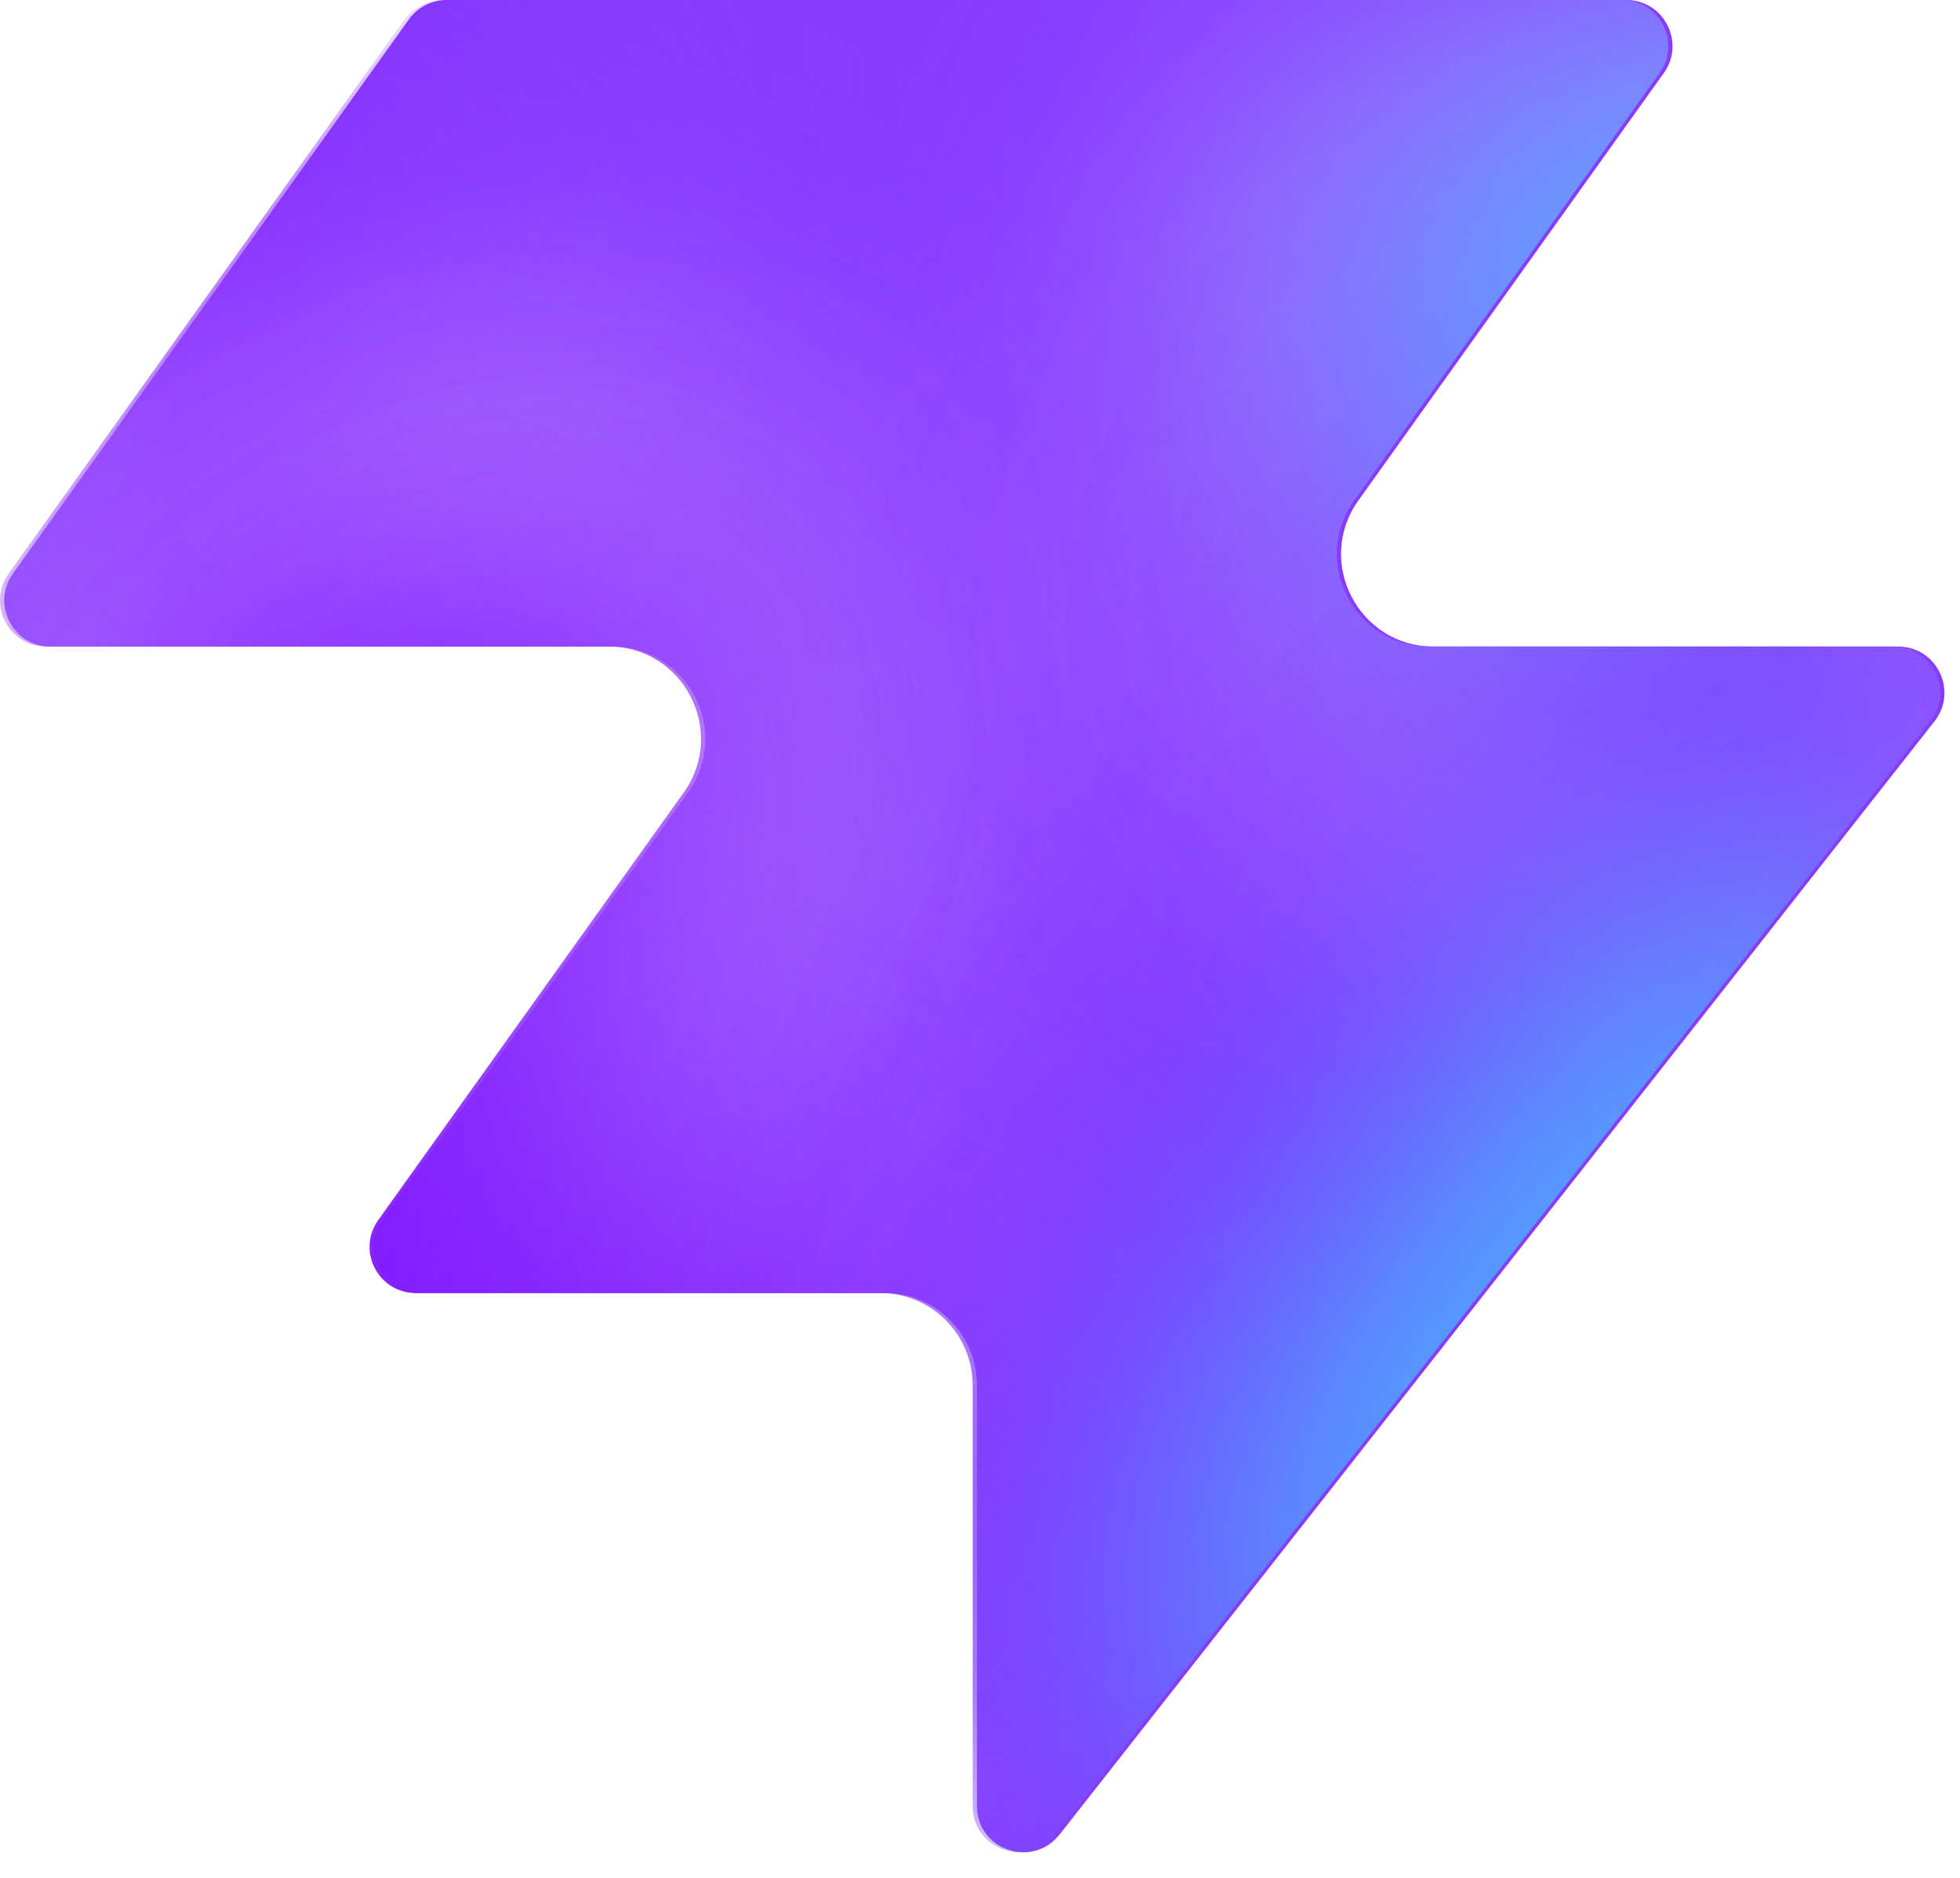
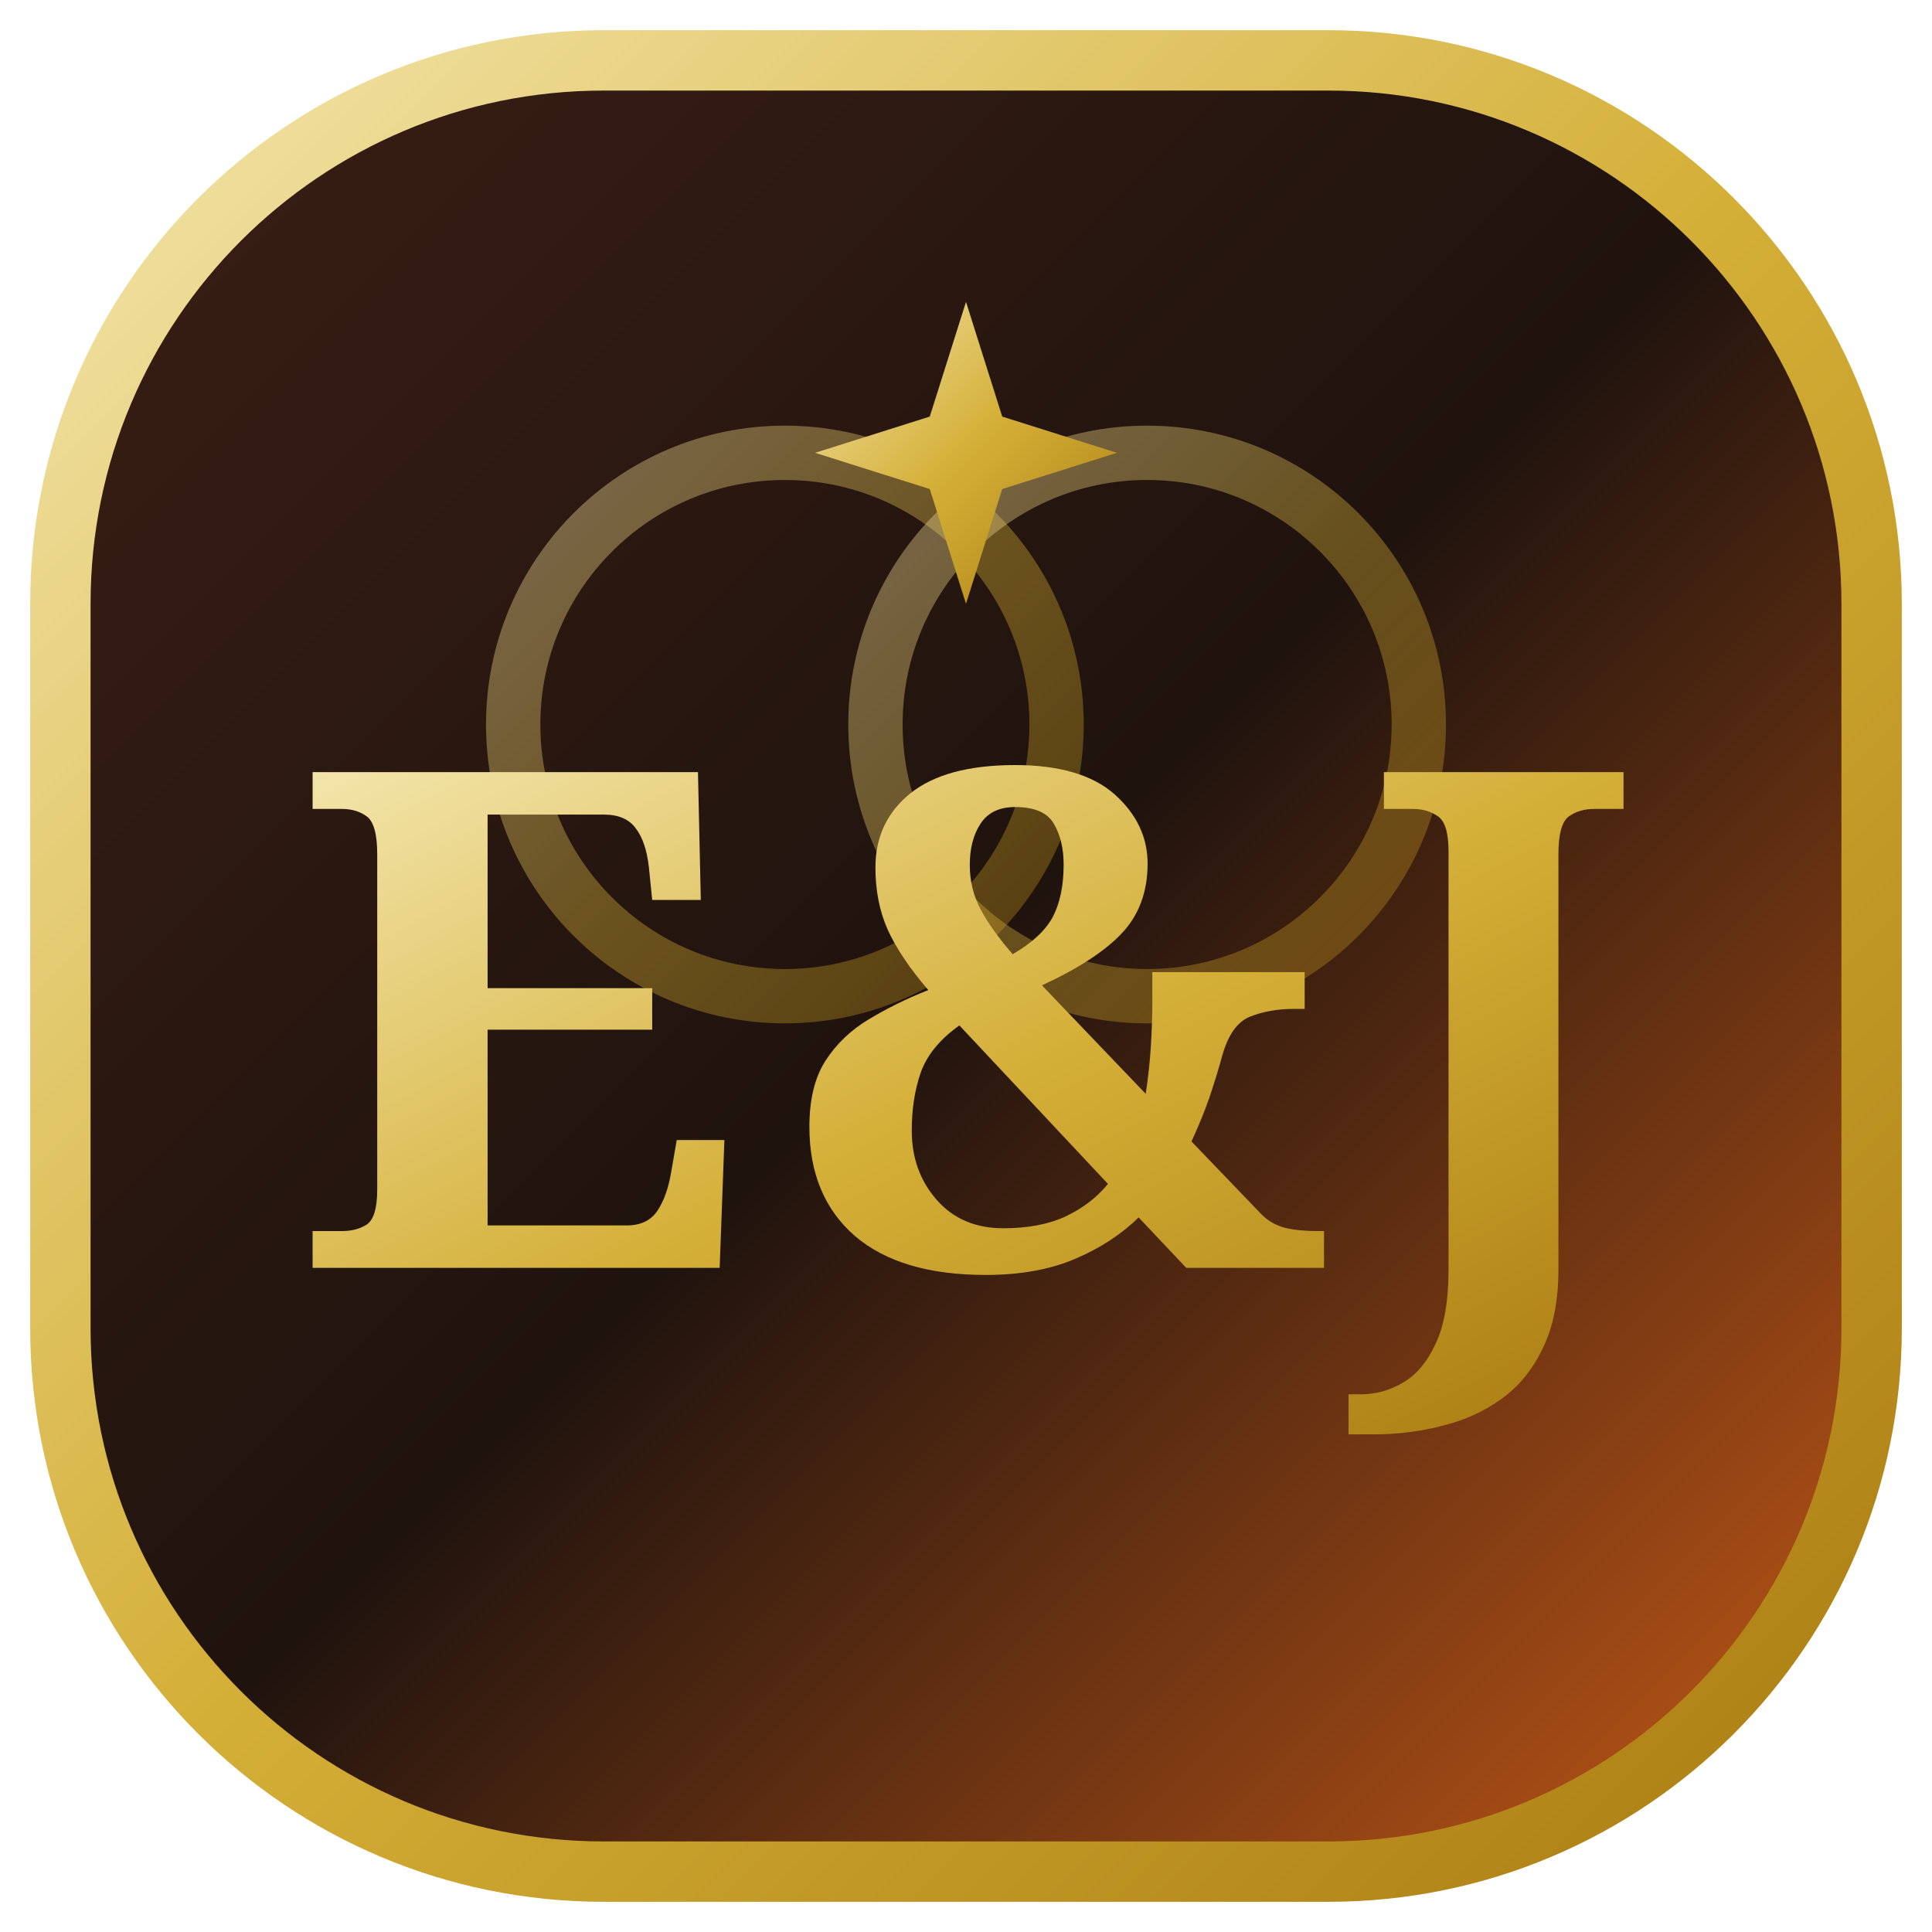
- <svg xmlns="http://www.w3.org/2000/svg" width="48" height="46" fill="none" viewBox="0 0 48 46">
-   <path fill="#863bff" d="M25.946 44.938c-.664.845-2.021.375-2.021-.698V33.937a2.26 2.26 0 0 0-2.262-2.262H10.287c-.92 0-1.456-1.04-.92-1.788l7.48-10.471c1.07-1.497 0-3.578-1.842-3.578H1.237c-.92 0-1.456-1.04-.92-1.788L10.013.474c.214-.297.556-.474.92-.474h28.894c.92 0 1.456 1.04.92 1.788l-7.48 10.471c-1.07 1.498 0 3.579 1.842 3.579h11.377c.943 0 1.473 1.088.89 1.83L25.947 44.94z" style="fill:#863bff;fill:color(display-p3 .525 .23 1);fill-opacity:1" />
-   <mask id="a" width="48" height="46" x="0" y="0" maskUnits="userSpaceOnUse" style="mask-type:alpha">
-     <path fill="#000" d="M25.842 44.938c-.664.844-2.021.375-2.021-.698V33.937a2.26 2.26 0 0 0-2.262-2.262H10.183c-.92 0-1.456-1.04-.92-1.788l7.48-10.471c1.07-1.498 0-3.579-1.842-3.579H1.133c-.92 0-1.456-1.04-.92-1.787L9.91.473c.214-.297.556-.474.92-.474h28.894c.92 0 1.456 1.04.92 1.788l-7.48 10.471c-1.07 1.498 0 3.578 1.842 3.578h11.377c.943 0 1.473 1.088.89 1.832L25.843 44.94z" style="fill:#000;fill-opacity:1" />
-   </mask>
-   <g mask="url(#a)">
-     <g filter="url(#b)">
-       <ellipse cx="5.508" cy="14.704" fill="#ede6ff" rx="5.508" ry="14.704" style="fill:#ede6ff;fill:color(display-p3 .927 .903 1);fill-opacity:1" transform="matrix(.00324 1 1 -.00324 -4.47 31.516)" />
-     </g>
-     <g filter="url(#c)">
-       <ellipse cx="10.399" cy="29.851" fill="#ede6ff" rx="10.399" ry="29.851" style="fill:#ede6ff;fill:color(display-p3 .927 .903 1);fill-opacity:1" transform="matrix(.00324 1 1 -.00324 -39.328 7.883)" />
-     </g>
-     <g filter="url(#d)">
-       <ellipse cx="5.508" cy="30.487" fill="#7e14ff" rx="5.508" ry="30.487" style="fill:#7e14ff;fill:color(display-p3 .492 .077 1);fill-opacity:1" transform="rotate(89.814 -25.913 -14.639)scale(1 -1)" />
-     </g>
-     <g filter="url(#e)">
-       <ellipse cx="5.508" cy="30.599" fill="#7e14ff" rx="5.508" ry="30.599" style="fill:#7e14ff;fill:color(display-p3 .492 .077 1);fill-opacity:1" transform="rotate(89.814 -32.644 -3.334)scale(1 -1)" />
-     </g>
-     <g filter="url(#f)">
-       <ellipse cx="5.508" cy="30.599" fill="#7e14ff" rx="5.508" ry="30.599" style="fill:#7e14ff;fill:color(display-p3 .492 .077 1);fill-opacity:1" transform="matrix(.00324 1 1 -.00324 -34.34 30.47)" />
-     </g>
-     <g filter="url(#g)">
-       <ellipse cx="14.072" cy="22.078" fill="#ede6ff" rx="14.072" ry="22.078" style="fill:#ede6ff;fill:color(display-p3 .927 .903 1);fill-opacity:1" transform="rotate(93.35 24.506 48.493)scale(-1 1)" />
-     </g>
-     <g filter="url(#h)">
-       <ellipse cx="3.47" cy="21.501" fill="#7e14ff" rx="3.47" ry="21.501" style="fill:#7e14ff;fill:color(display-p3 .492 .077 1);fill-opacity:1" transform="rotate(89.009 28.708 47.59)scale(-1 1)" />
-     </g>
-     <g filter="url(#i)">
-       <ellipse cx="3.47" cy="21.501" fill="#7e14ff" rx="3.47" ry="21.501" style="fill:#7e14ff;fill:color(display-p3 .492 .077 1);fill-opacity:1" transform="rotate(89.009 28.708 47.59)scale(-1 1)" />
-     </g>
-     <g filter="url(#j)">
-       <ellipse cx=".387" cy="8.972" fill="#7e14ff" rx="4.407" ry="29.108" style="fill:#7e14ff;fill:color(display-p3 .492 .077 1);fill-opacity:1" transform="rotate(39.51 .387 8.972)" />
-     </g>
-     <g filter="url(#k)">
-       <ellipse cx="47.523" cy="-6.092" fill="#7e14ff" rx="4.407" ry="29.108" style="fill:#7e14ff;fill:color(display-p3 .492 .077 1);fill-opacity:1" transform="rotate(37.892 47.523 -6.092)" />
-     </g>
-     <g filter="url(#l)">
-       <ellipse cx="41.412" cy="6.333" fill="#47bfff" rx="5.971" ry="9.665" style="fill:#47bfff;fill:color(display-p3 .28 .748 1);fill-opacity:1" transform="rotate(37.892 41.412 6.333)" />
-     </g>
-     <g filter="url(#m)">
-       <ellipse cx="-1.879" cy="38.332" fill="#7e14ff" rx="4.407" ry="29.108" style="fill:#7e14ff;fill:color(display-p3 .492 .077 1);fill-opacity:1" transform="rotate(37.892 -1.88 38.332)" />
-     </g>
-     <g filter="url(#n)">
-       <ellipse cx="-1.879" cy="38.332" fill="#7e14ff" rx="4.407" ry="29.108" style="fill:#7e14ff;fill:color(display-p3 .492 .077 1);fill-opacity:1" transform="rotate(37.892 -1.88 38.332)" />
-     </g>
-     <g filter="url(#o)">
-       <ellipse cx="35.651" cy="29.907" fill="#7e14ff" rx="4.407" ry="29.108" style="fill:#7e14ff;fill:color(display-p3 .492 .077 1);fill-opacity:1" transform="rotate(37.892 35.651 29.907)" />
-     </g>
-     <g filter="url(#p)">
-       <ellipse cx="38.418" cy="32.4" fill="#47bfff" rx="5.971" ry="15.297" style="fill:#47bfff;fill:color(display-p3 .28 .748 1);fill-opacity:1" transform="rotate(37.892 38.418 32.4)" />
-     </g>
-   </g>
+ <svg xmlns="http://www.w3.org/2000/svg" viewBox="0 0 64 64" width="64" height="64">
  <defs>
-     <filter id="b" width="60.045" height="41.654" x="-19.77" y="16.149" color-interpolation-filters="sRGB" filterUnits="userSpaceOnUse">
-       <feFlood flood-opacity="0" result="BackgroundImageFix" />
-       <feBlend in="SourceGraphic" in2="BackgroundImageFix" result="shape" />
-       <feGaussianBlur result="effect1_foregroundBlur_2002_17158" stdDeviation="7.659" />
-     </filter>
-     <filter id="c" width="90.34" height="51.437" x="-54.613" y="-7.533" color-interpolation-filters="sRGB" filterUnits="userSpaceOnUse">
-       <feFlood flood-opacity="0" result="BackgroundImageFix" />
-       <feBlend in="SourceGraphic" in2="BackgroundImageFix" result="shape" />
-       <feGaussianBlur result="effect1_foregroundBlur_2002_17158" stdDeviation="7.659" />
-     </filter>
-     <filter id="d" width="79.355" height="29.4" x="-49.64" y="2.03" color-interpolation-filters="sRGB" filterUnits="userSpaceOnUse">
-       <feFlood flood-opacity="0" result="BackgroundImageFix" />
-       <feBlend in="SourceGraphic" in2="BackgroundImageFix" result="shape" />
-       <feGaussianBlur result="effect1_foregroundBlur_2002_17158" stdDeviation="4.596" />
-     </filter>
-     <filter id="e" width="79.579" height="29.4" x="-45.045" y="20.029" color-interpolation-filters="sRGB" filterUnits="userSpaceOnUse">
-       <feFlood flood-opacity="0" result="BackgroundImageFix" />
-       <feBlend in="SourceGraphic" in2="BackgroundImageFix" result="shape" />
-       <feGaussianBlur result="effect1_foregroundBlur_2002_17158" stdDeviation="4.596" />
-     </filter>
-     <filter id="f" width="79.579" height="29.4" x="-43.513" y="21.178" color-interpolation-filters="sRGB" filterUnits="userSpaceOnUse">
-       <feFlood flood-opacity="0" result="BackgroundImageFix" />
-       <feBlend in="SourceGraphic" in2="BackgroundImageFix" result="shape" />
-       <feGaussianBlur result="effect1_foregroundBlur_2002_17158" stdDeviation="4.596" />
-     </filter>
-     <filter id="g" width="74.749" height="58.852" x="15.756" y="-17.901" color-interpolation-filters="sRGB" filterUnits="userSpaceOnUse">
-       <feFlood flood-opacity="0" result="BackgroundImageFix" />
-       <feBlend in="SourceGraphic" in2="BackgroundImageFix" result="shape" />
-       <feGaussianBlur result="effect1_foregroundBlur_2002_17158" stdDeviation="7.659" />
-     </filter>
-     <filter id="h" width="61.377" height="25.362" x="23.548" y="2.284" color-interpolation-filters="sRGB" filterUnits="userSpaceOnUse">
-       <feFlood flood-opacity="0" result="BackgroundImageFix" />
-       <feBlend in="SourceGraphic" in2="BackgroundImageFix" result="shape" />
-       <feGaussianBlur result="effect1_foregroundBlur_2002_17158" stdDeviation="4.596" />
-     </filter>
-     <filter id="i" width="61.377" height="25.362" x="23.548" y="2.284" color-interpolation-filters="sRGB" filterUnits="userSpaceOnUse">
-       <feFlood flood-opacity="0" result="BackgroundImageFix" />
-       <feBlend in="SourceGraphic" in2="BackgroundImageFix" result="shape" />
-       <feGaussianBlur result="effect1_foregroundBlur_2002_17158" stdDeviation="4.596" />
-     </filter>
-     <filter id="j" width="56.045" height="63.649" x="-27.636" y="-22.853" color-interpolation-filters="sRGB" filterUnits="userSpaceOnUse">
-       <feFlood flood-opacity="0" result="BackgroundImageFix" />
-       <feBlend in="SourceGraphic" in2="BackgroundImageFix" result="shape" />
-       <feGaussianBlur result="effect1_foregroundBlur_2002_17158" stdDeviation="4.596" />
-     </filter>
-     <filter id="k" width="54.814" height="64.646" x="20.116" y="-38.415" color-interpolation-filters="sRGB" filterUnits="userSpaceOnUse">
-       <feFlood flood-opacity="0" result="BackgroundImageFix" />
-       <feBlend in="SourceGraphic" in2="BackgroundImageFix" result="shape" />
-       <feGaussianBlur result="effect1_foregroundBlur_2002_17158" stdDeviation="4.596" />
-     </filter>
-     <filter id="l" width="33.541" height="35.313" x="24.641" y="-11.323" color-interpolation-filters="sRGB" filterUnits="userSpaceOnUse">
-       <feFlood flood-opacity="0" result="BackgroundImageFix" />
-       <feBlend in="SourceGraphic" in2="BackgroundImageFix" result="shape" />
-       <feGaussianBlur result="effect1_foregroundBlur_2002_17158" stdDeviation="4.596" />
-     </filter>
-     <filter id="m" width="54.814" height="64.646" x="-29.286" y="6.009" color-interpolation-filters="sRGB" filterUnits="userSpaceOnUse">
-       <feFlood flood-opacity="0" result="BackgroundImageFix" />
-       <feBlend in="SourceGraphic" in2="BackgroundImageFix" result="shape" />
-       <feGaussianBlur result="effect1_foregroundBlur_2002_17158" stdDeviation="4.596" />
-     </filter>
-     <filter id="n" width="54.814" height="64.646" x="-29.286" y="6.009" color-interpolation-filters="sRGB" filterUnits="userSpaceOnUse">
-       <feFlood flood-opacity="0" result="BackgroundImageFix" />
-       <feBlend in="SourceGraphic" in2="BackgroundImageFix" result="shape" />
-       <feGaussianBlur result="effect1_foregroundBlur_2002_17158" stdDeviation="4.596" />
-     </filter>
-     <filter id="o" width="54.814" height="64.646" x="8.244" y="-2.416" color-interpolation-filters="sRGB" filterUnits="userSpaceOnUse">
-       <feFlood flood-opacity="0" result="BackgroundImageFix" />
-       <feBlend in="SourceGraphic" in2="BackgroundImageFix" result="shape" />
-       <feGaussianBlur result="effect1_foregroundBlur_2002_17158" stdDeviation="4.596" />
-     </filter>
-     <filter id="p" width="39.409" height="43.623" x="18.713" y="10.588" color-interpolation-filters="sRGB" filterUnits="userSpaceOnUse">
-       <feFlood flood-opacity="0" result="BackgroundImageFix" />
-       <feBlend in="SourceGraphic" in2="BackgroundImageFix" result="shape" />
-       <feGaussianBlur result="effect1_foregroundBlur_2002_17158" stdDeviation="4.596" />
-     </filter>
+     <linearGradient id="bgGrad" x1="0%" y1="0%" x2="100%" y2="100%">
+       <stop offset="0%" stop-color="#3B1F14" />
+       <stop offset="50%" stop-color="#1F130E" />
+       <stop offset="100%" stop-color="#C85A17" />
+     </linearGradient>
+     <linearGradient id="goldGrad" x1="0%" y1="0%" x2="100%" y2="100%">
+       <stop offset="0%" stop-color="#F3E5AB" />
+       <stop offset="50%" stop-color="#D4AF37" />
+       <stop offset="100%" stop-color="#AA7C11" />
+     </linearGradient>
  </defs>
+   <rect x="2" y="2" width="60" height="60" rx="18" fill="url(#bgGrad)" stroke="url(#goldGrad)" stroke-width="2" />
+   <circle cx="26" cy="24" r="9" fill="none" stroke="url(#goldGrad)" stroke-width="1.8" opacity="0.4" />
+   <circle cx="38" cy="24" r="9" fill="none" stroke="url(#goldGrad)" stroke-width="1.8" opacity="0.4" />
+   <text x="32" y="42" font-family="'Cormorant Garamond', 'Playfair Display', Georgia, serif" font-size="23" font-weight="700" fill="url(#goldGrad)" text-anchor="middle" letter-spacing="1">E&amp;J</text>
+   <path d="M32 10 L33.2 13.8 L37 15 L33.2 16.2 L32 20 L30.8 16.2 L27 15 L30.8 13.8 Z" fill="url(#goldGrad)" />
</svg>
